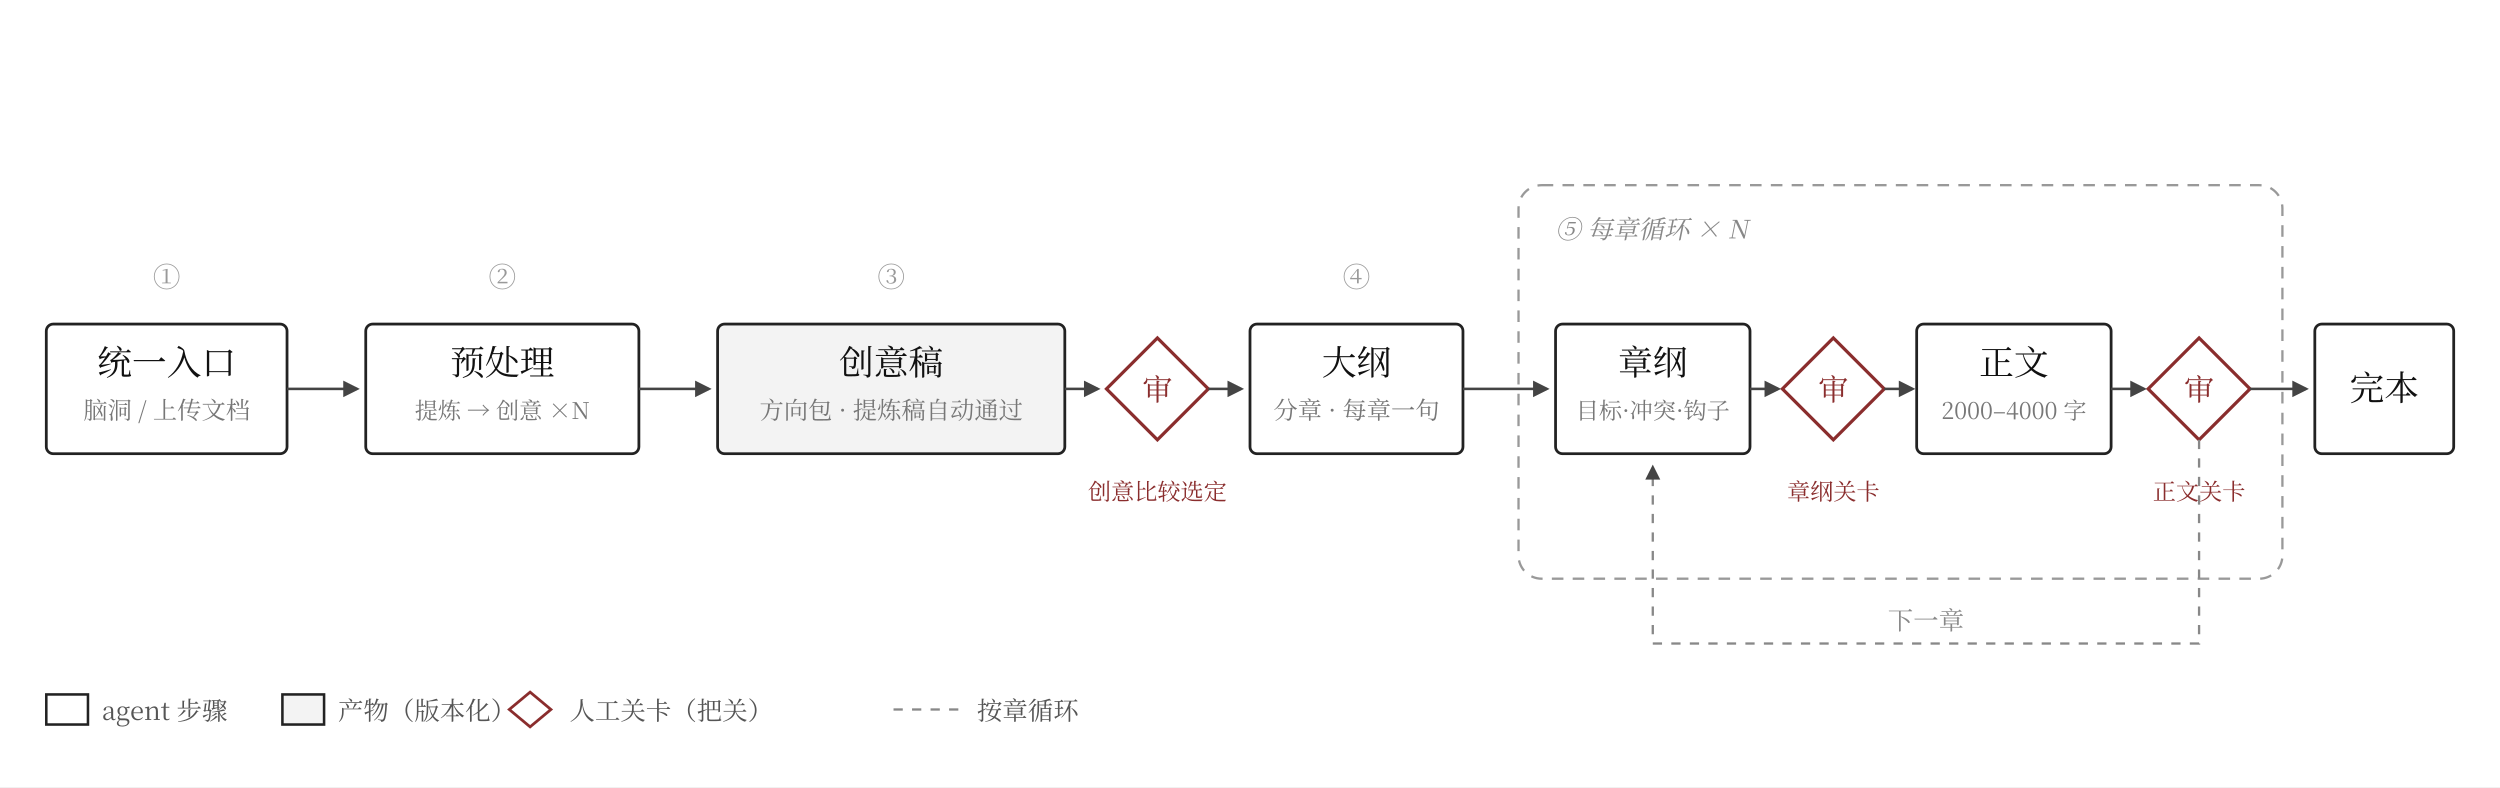
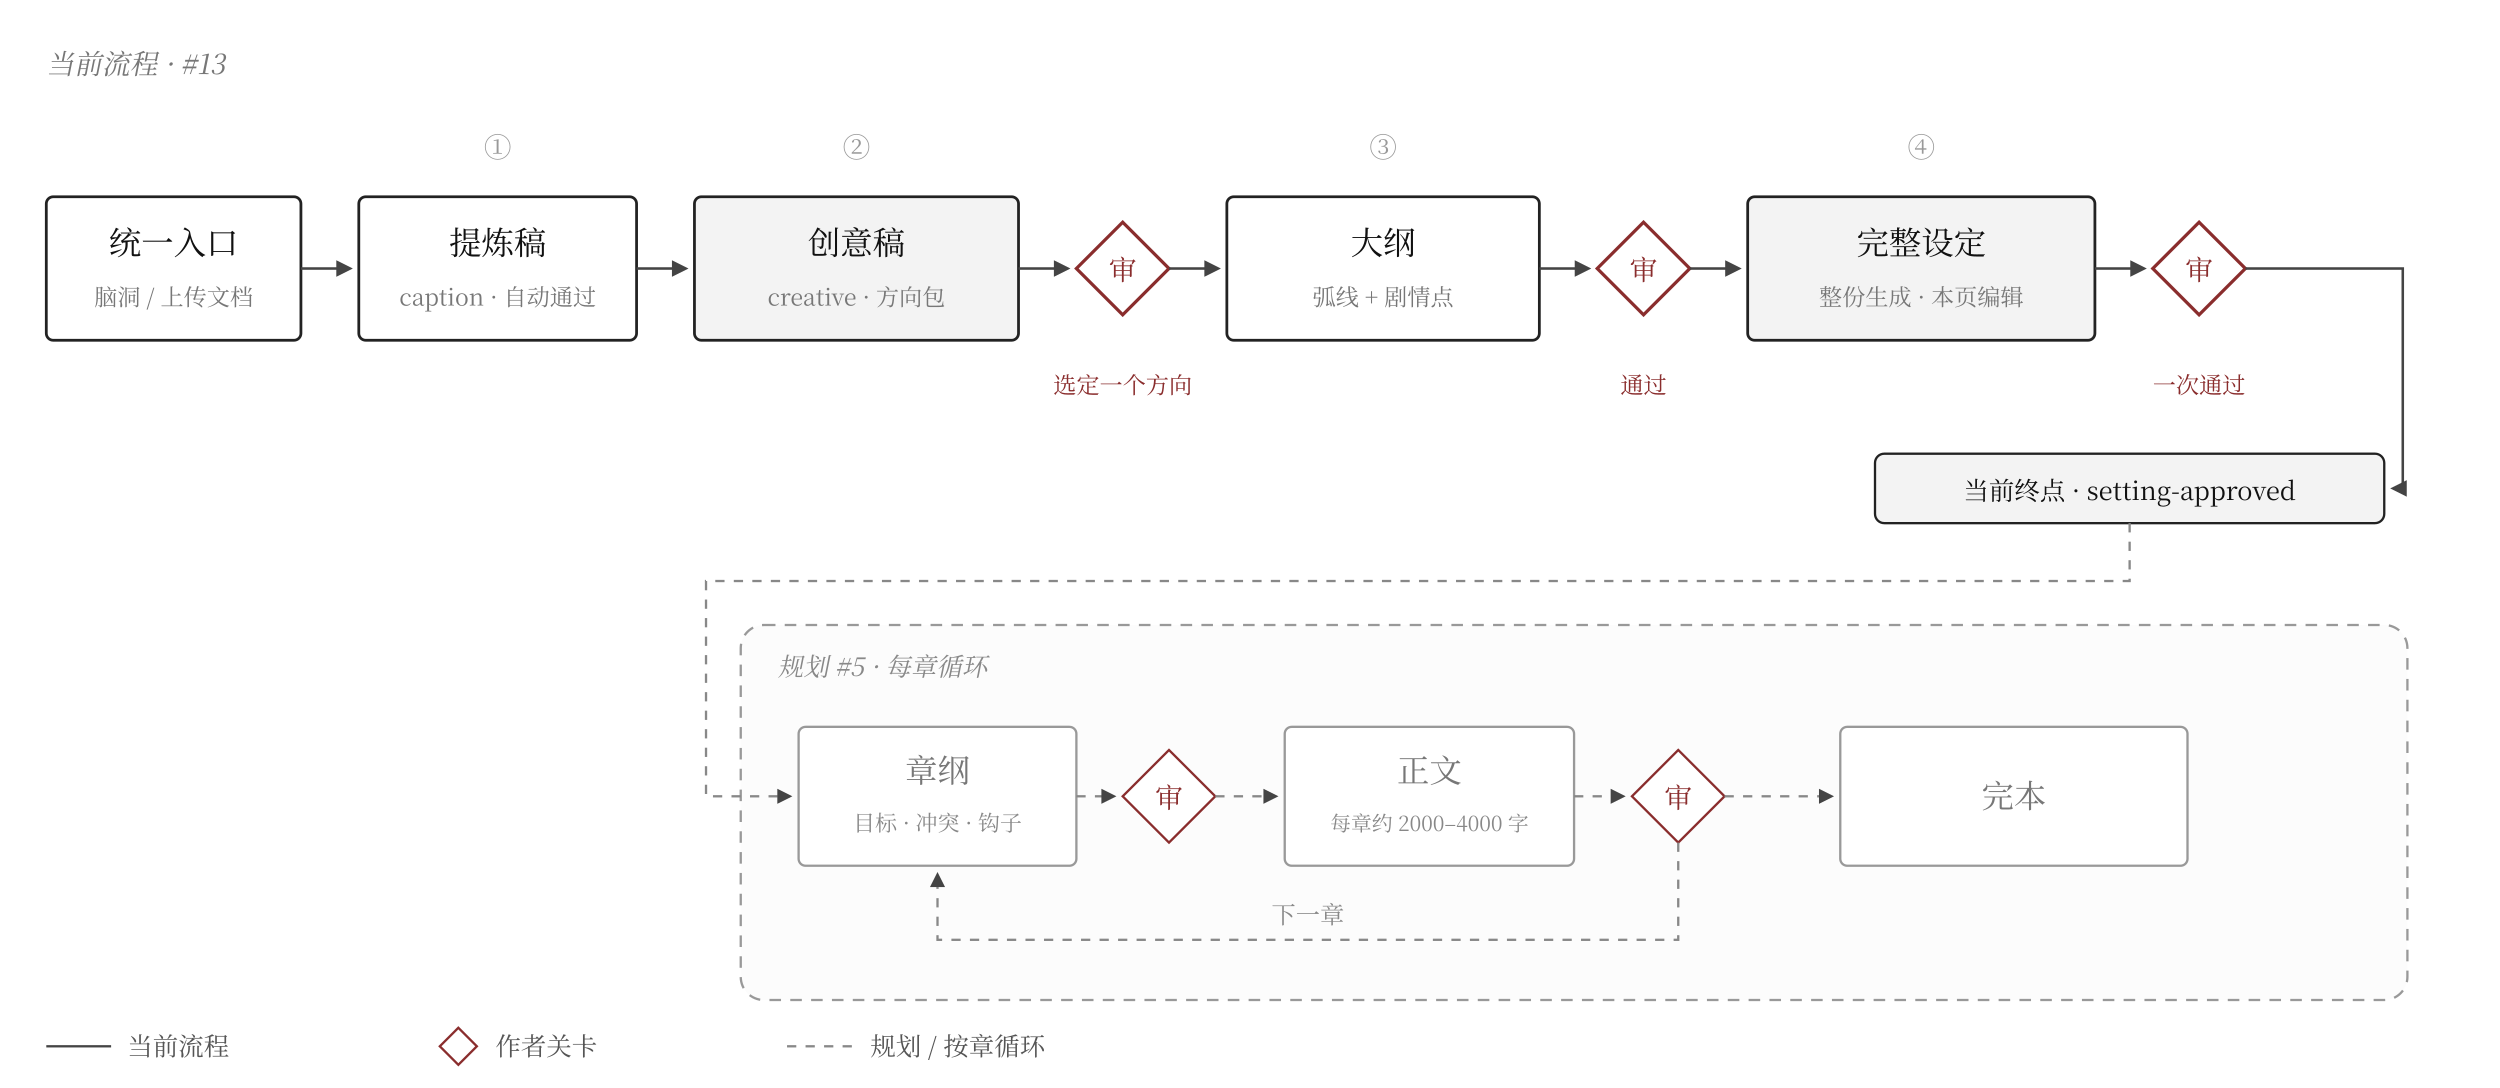
- <svg xmlns="http://www.w3.org/2000/svg" width="1080" height="340" viewBox="0 0 1080 340" font-family="Georgia, 'Songti SC', 'Noto Serif CJK SC', serif">
+ <svg xmlns="http://www.w3.org/2000/svg" width="1080" height="470" viewBox="0 0 1080 470" role="img" aria-labelledby="pipeline-title pipeline-desc" font-family="Georgia, 'Songti SC', 'Noto Serif CJK SC', serif">
  <defs>
    <marker id="arrow" viewBox="0 0 10 10" refX="8" refY="5" markerWidth="6.5" markerHeight="6.5" orient="auto-start-reverse">
-       <path d="M 0 0 L 10 5 L 0 10 z" fill="#444" />
+       <path d="M 0 0 L 10 5 L 0 10 z" fill="#444444" />
    </marker>
  </defs>
-   <rect x="0" y="0" width="1080" height="340" fill="#ffffff" />
-   <text x="72" y="124" text-anchor="middle" font-size="12" fill="#999">①</text>
-   <text x="217" y="124" text-anchor="middle" font-size="12" fill="#999">②</text>
-   <text x="385" y="124" text-anchor="middle" font-size="12" fill="#999">③</text>
-   <text x="586" y="124" text-anchor="middle" font-size="12" fill="#999">④</text>
-   <rect x="20" y="140" width="104" height="56" rx="3" fill="#ffffff" stroke="#222222" stroke-width="1.2" />
-   <text x="72" y="162" text-anchor="middle" font-size="15" fill="#111111">统一入口</text>
-   <text x="72" y="181" text-anchor="middle" font-size="10.5" fill="#777777">脑洞 / 上传文档</text>
-   <rect x="158" y="140" width="118" height="56" rx="3" fill="#ffffff" stroke="#222222" stroke-width="1.2" />
-   <text x="217" y="162" text-anchor="middle" font-size="15" fill="#111111">预处理</text>
-   <text x="217" y="181" text-anchor="middle" font-size="10" fill="#777777">提炼 → 创意 ×N</text>
-   <rect x="310" y="140" width="150" height="56" rx="3" fill="#f3f3f3" stroke="#222222" stroke-width="1.2" />
-   <text x="385" y="162" text-anchor="middle" font-size="15" fill="#111111">创意稿</text>
-   <text x="385" y="181" text-anchor="middle" font-size="10.5" fill="#777777">方向包 · 提炼稿自动通过</text>
-   <polygon points="500,146 522,168 500,190 478,168" fill="#ffffff" stroke="#8a2d2d" stroke-width="1.4" />
-   <text x="500" y="173" text-anchor="middle" font-size="13" fill="#8a2d2d">审</text>
-   <text x="500" y="216" text-anchor="middle" font-size="10" fill="#8a2d2d">创意比较选定</text>
-   <rect x="540" y="140" width="92" height="56" rx="3" fill="#ffffff" stroke="#222222" stroke-width="1.2" />
-   <text x="586" y="162" text-anchor="middle" font-size="15" fill="#111111">大纲</text>
-   <text x="586" y="181" text-anchor="middle" font-size="10.5" fill="#777777">分章 · 每章一句</text>
-   <rect x="656" y="80" width="330" height="170" rx="10" fill="none" stroke="#999999" stroke-width="1" stroke-dasharray="5 4" />
-   <text x="672" y="103" font-size="11" font-style="italic" fill="#888888">⑤ 每章循环 × N</text>
-   <rect x="672" y="140" width="84" height="56" rx="3" fill="#ffffff" stroke="#222222" stroke-width="1.2" />
-   <text x="714" y="162" text-anchor="middle" font-size="15" fill="#111111">章纲</text>
-   <text x="714" y="181" text-anchor="middle" font-size="10" fill="#777777">目标·冲突·钩子</text>
-   <polygon points="792,146 814,168 792,190 770,168" fill="#ffffff" stroke="#8a2d2d" stroke-width="1.4" />
-   <text x="792" y="173" text-anchor="middle" font-size="13" fill="#8a2d2d">审</text>
-   <text x="792" y="216" text-anchor="middle" font-size="10" fill="#8a2d2d">章纲关卡</text>
-   <rect x="828" y="140" width="84" height="56" rx="3" fill="#ffffff" stroke="#222222" stroke-width="1.2" />
-   <text x="870" y="162" text-anchor="middle" font-size="15" fill="#111111">正文</text>
-   <text x="870" y="181" text-anchor="middle" font-size="10" fill="#777777">2000–4000 字</text>
-   <polygon points="950,146 972,168 950,190 928,168" fill="#ffffff" stroke="#8a2d2d" stroke-width="1.4" />
-   <text x="950" y="173" text-anchor="middle" font-size="13" fill="#8a2d2d">审</text>
-   <text x="950" y="216" text-anchor="middle" font-size="10" fill="#8a2d2d">正文关卡</text>
-   <rect x="1000" y="140" width="60" height="56" rx="3" fill="#ffffff" stroke="#222222" stroke-width="1.2" />
-   <text x="1030" y="173" text-anchor="middle" font-size="15" fill="#111111">完本</text>
-   <line x1="124" y1="168" x2="154" y2="168" stroke="#444444" stroke-width="1.1" marker-end="url(#arrow)" />
-   <line x1="276" y1="168" x2="306" y2="168" stroke="#444444" stroke-width="1.1" marker-end="url(#arrow)" />
-   <line x1="460" y1="168" x2="474" y2="168" stroke="#444444" stroke-width="1.1" marker-end="url(#arrow)" />
-   <line x1="522" y1="168" x2="536" y2="168" stroke="#444444" stroke-width="1.1" marker-end="url(#arrow)" />
-   <line x1="632" y1="168" x2="668" y2="168" stroke="#444444" stroke-width="1.1" marker-end="url(#arrow)" />
-   <line x1="756" y1="168" x2="768" y2="168" stroke="#444444" stroke-width="1.1" marker-end="url(#arrow)" />
-   <line x1="814" y1="168" x2="826" y2="168" stroke="#444444" stroke-width="1.1" marker-end="url(#arrow)" />
-   <line x1="912" y1="168" x2="926" y2="168" stroke="#444444" stroke-width="1.1" marker-end="url(#arrow)" />
-   <line x1="972" y1="168" x2="996" y2="168" stroke="#444444" stroke-width="1.1" marker-end="url(#arrow)" />
-   <path d="M 950 190 V 278 H 714 V 202" fill="none" stroke="#888888" stroke-width="1" stroke-dasharray="4 4" marker-end="url(#arrow)" />
-   <text x="832" y="272" text-anchor="middle" font-size="11" fill="#888888">下一章</text>
-   <rect x="20" y="300" width="18" height="13" fill="#ffffff" stroke="#222222" stroke-width="1.1" />
-   <text x="44" y="311" font-size="11" fill="#555555">agent 步骤</text>
-   <rect x="122" y="300" width="18" height="13" fill="#f3f3f3" stroke="#222222" stroke-width="1.1" />
-   <text x="146" y="311" font-size="11" fill="#555555">产物（版本化）</text>
-   <polygon points="229,299 238,306.5 229,314 220,306.5" fill="#ffffff" stroke="#8a2d2d" stroke-width="1.2" />
-   <text x="246" y="311" font-size="11" fill="#555555">人工关卡（把关）</text>
-   <line x1="386" y1="306.5" x2="416" y2="306.5" stroke="#888888" stroke-width="1" stroke-dasharray="4 4" />
-   <text x="422" y="311" font-size="11" fill="#555555">按章循环</text>
+   <rect x="0" y="0" width="1080" height="470" fill="#ffffff" />
+   <text x="20" y="32" font-size="12" font-style="italic" fill="#777777">当前流程 · #13</text>
+   <rect x="20" y="85" width="110" height="62" rx="3" fill="#ffffff" stroke="#222222" stroke-width="1.2" />
+   <text x="75" y="110" text-anchor="middle" font-size="14" fill="#111111">统一入口</text>
+   <text x="75" y="132" text-anchor="middle" font-size="10" fill="#777777">脑洞 / 上传文档</text>
+   <text x="215" y="68" text-anchor="middle" font-size="12" fill="#999999">①</text>
+   <rect x="155" y="85" width="120" height="62" rx="3" fill="#ffffff" stroke="#222222" stroke-width="1.2" />
+   <text x="215" y="110" text-anchor="middle" font-size="14" fill="#111111">提炼稿</text>
+   <text x="215" y="132" text-anchor="middle" font-size="10" fill="#777777">caption · 自动通过</text>
+   <text x="370" y="68" text-anchor="middle" font-size="12" fill="#999999">②</text>
+   <rect x="300" y="85" width="140" height="62" rx="3" fill="#f3f3f3" stroke="#222222" stroke-width="1.2" />
+   <text x="370" y="110" text-anchor="middle" font-size="14" fill="#111111">创意稿</text>
+   <text x="370" y="132" text-anchor="middle" font-size="10" fill="#777777">creative · 方向包</text>
+   <polygon points="485,96 505,116 485,136 465,116" fill="#ffffff" stroke="#8a2d2d" stroke-width="1.4" />
+   <text x="485" y="121" text-anchor="middle" font-size="12" fill="#8a2d2d">审</text>
+   <text x="485" y="170" text-anchor="middle" font-size="10" fill="#8a2d2d">选定一个方向</text>
+   <text x="597.5" y="68" text-anchor="middle" font-size="12" fill="#999999">③</text>
+   <rect x="530" y="85" width="135" height="62" rx="3" fill="#ffffff" stroke="#222222" stroke-width="1.2" />
+   <text x="597.5" y="110" text-anchor="middle" font-size="14" fill="#111111">大纲</text>
+   <text x="597.5" y="132" text-anchor="middle" font-size="10" fill="#777777">弧线 + 剧情点</text>
+   <polygon points="710,96 730,116 710,136 690,116" fill="#ffffff" stroke="#8a2d2d" stroke-width="1.4" />
+   <text x="710" y="121" text-anchor="middle" font-size="12" fill="#8a2d2d">审</text>
+   <text x="710" y="170" text-anchor="middle" font-size="10" fill="#8a2d2d">通过</text>
+   <text x="830" y="68" text-anchor="middle" font-size="12" fill="#999999">④</text>
+   <rect x="755" y="85" width="150" height="62" rx="3" fill="#f3f3f3" stroke="#222222" stroke-width="1.2" />
+   <text x="830" y="110" text-anchor="middle" font-size="14" fill="#111111">完整设定</text>
+   <text x="830" y="132" text-anchor="middle" font-size="10" fill="#777777">整份生成 · 本页编辑</text>
+   <polygon points="950,96 970,116 950,136 930,116" fill="#ffffff" stroke="#8a2d2d" stroke-width="1.4" />
+   <text x="950" y="121" text-anchor="middle" font-size="12" fill="#8a2d2d">审</text>
+   <text x="950" y="170" text-anchor="middle" font-size="10" fill="#8a2d2d">一次通过</text>
+   <g stroke="#444444" stroke-width="1.1" marker-end="url(#arrow)">
+     <line x1="130" y1="116" x2="151" y2="116" />
+     <line x1="275" y1="116" x2="296" y2="116" />
+     <line x1="440" y1="116" x2="461" y2="116" />
+     <line x1="505" y1="116" x2="526" y2="116" />
+     <line x1="665" y1="116" x2="686" y2="116" />
+     <line x1="730" y1="116" x2="751" y2="116" />
+     <line x1="905" y1="116" x2="926" y2="116" />
+   </g>
+   <path d="M 970 116 H 1038 V 211 H 1034" fill="none" stroke="#444444" stroke-width="1.1" marker-end="url(#arrow)" />
+   <rect x="810" y="196" width="220" height="30" rx="4" fill="#f3f3f3" stroke="#222222" />
+   <text x="920" y="216" text-anchor="middle" font-size="11" fill="#111111">当前终点 · setting-approved</text>
+   <rect x="320" y="270" width="720" height="162" rx="10" fill="#fcfcfc" stroke="#999999" stroke-dasharray="5 4" />
+   <text x="336" y="292" font-size="11" font-style="italic" fill="#888888">规划 #5 · 每章循环</text>
+   <path d="M 920 226 V 251 H 305 V 344 H 341" fill="none" stroke="#888888" stroke-dasharray="4 4" marker-end="url(#arrow)" />
+   <rect x="345" y="314" width="120" height="60" rx="3" fill="#ffffff" stroke="#999999" />
+   <text x="405" y="338" text-anchor="middle" font-size="14" fill="#777777">章纲</text>
+   <text x="405" y="359" text-anchor="middle" font-size="9.5" fill="#888888">目标 · 冲突 · 钩子</text>
+   <polygon points="505,324 525,344 505,364 485,344" fill="#ffffff" stroke="#8a2d2d" />
+   <text x="505" y="349" text-anchor="middle" font-size="12" fill="#8a2d2d">审</text>
+   <rect x="555" y="314" width="125" height="60" rx="3" fill="#ffffff" stroke="#999999" />
+   <text x="617.5" y="338" text-anchor="middle" font-size="14" fill="#777777">正文</text>
+   <text x="617.5" y="359" text-anchor="middle" font-size="9" fill="#888888">每章约 2000–4000 字</text>
+   <polygon points="725,324 745,344 725,364 705,344" fill="#ffffff" stroke="#8a2d2d" />
+   <text x="725" y="349" text-anchor="middle" font-size="12" fill="#8a2d2d">审</text>
+   <rect x="795" y="314" width="150" height="60" rx="3" fill="#ffffff" stroke="#999999" />
+   <text x="870" y="349" text-anchor="middle" font-size="14" fill="#777777">完本</text>
+   <g stroke="#888888" stroke-width="1" stroke-dasharray="4 4" marker-end="url(#arrow)">
+     <line x1="465" y1="344" x2="481" y2="344" />
+     <line x1="525" y1="344" x2="551" y2="344" />
+     <line x1="680" y1="344" x2="701" y2="344" />
+     <line x1="745" y1="344" x2="791" y2="344" />
+     <path d="M 725 364 V 406 H 405 V 378" fill="none" />
+   </g>
+   <text x="565" y="399" text-anchor="middle" font-size="10.5" fill="#888888">下一章</text>
+   <line x1="20" y1="452" x2="48" y2="452" stroke="#444444" />
+   <text x="55" y="456" font-size="11" fill="#555555">当前流程</text>
+   <polygon points="198,444 206,452 198,460 190,452" fill="#ffffff" stroke="#8a2d2d" />
+   <text x="214" y="456" font-size="11" fill="#555555">作者关卡</text>
+   <line x1="340" y1="452" x2="368" y2="452" stroke="#888888" stroke-dasharray="4 4" />
+   <text x="376" y="456" font-size="11" fill="#555555">规划 / 按章循环</text>
</svg>
